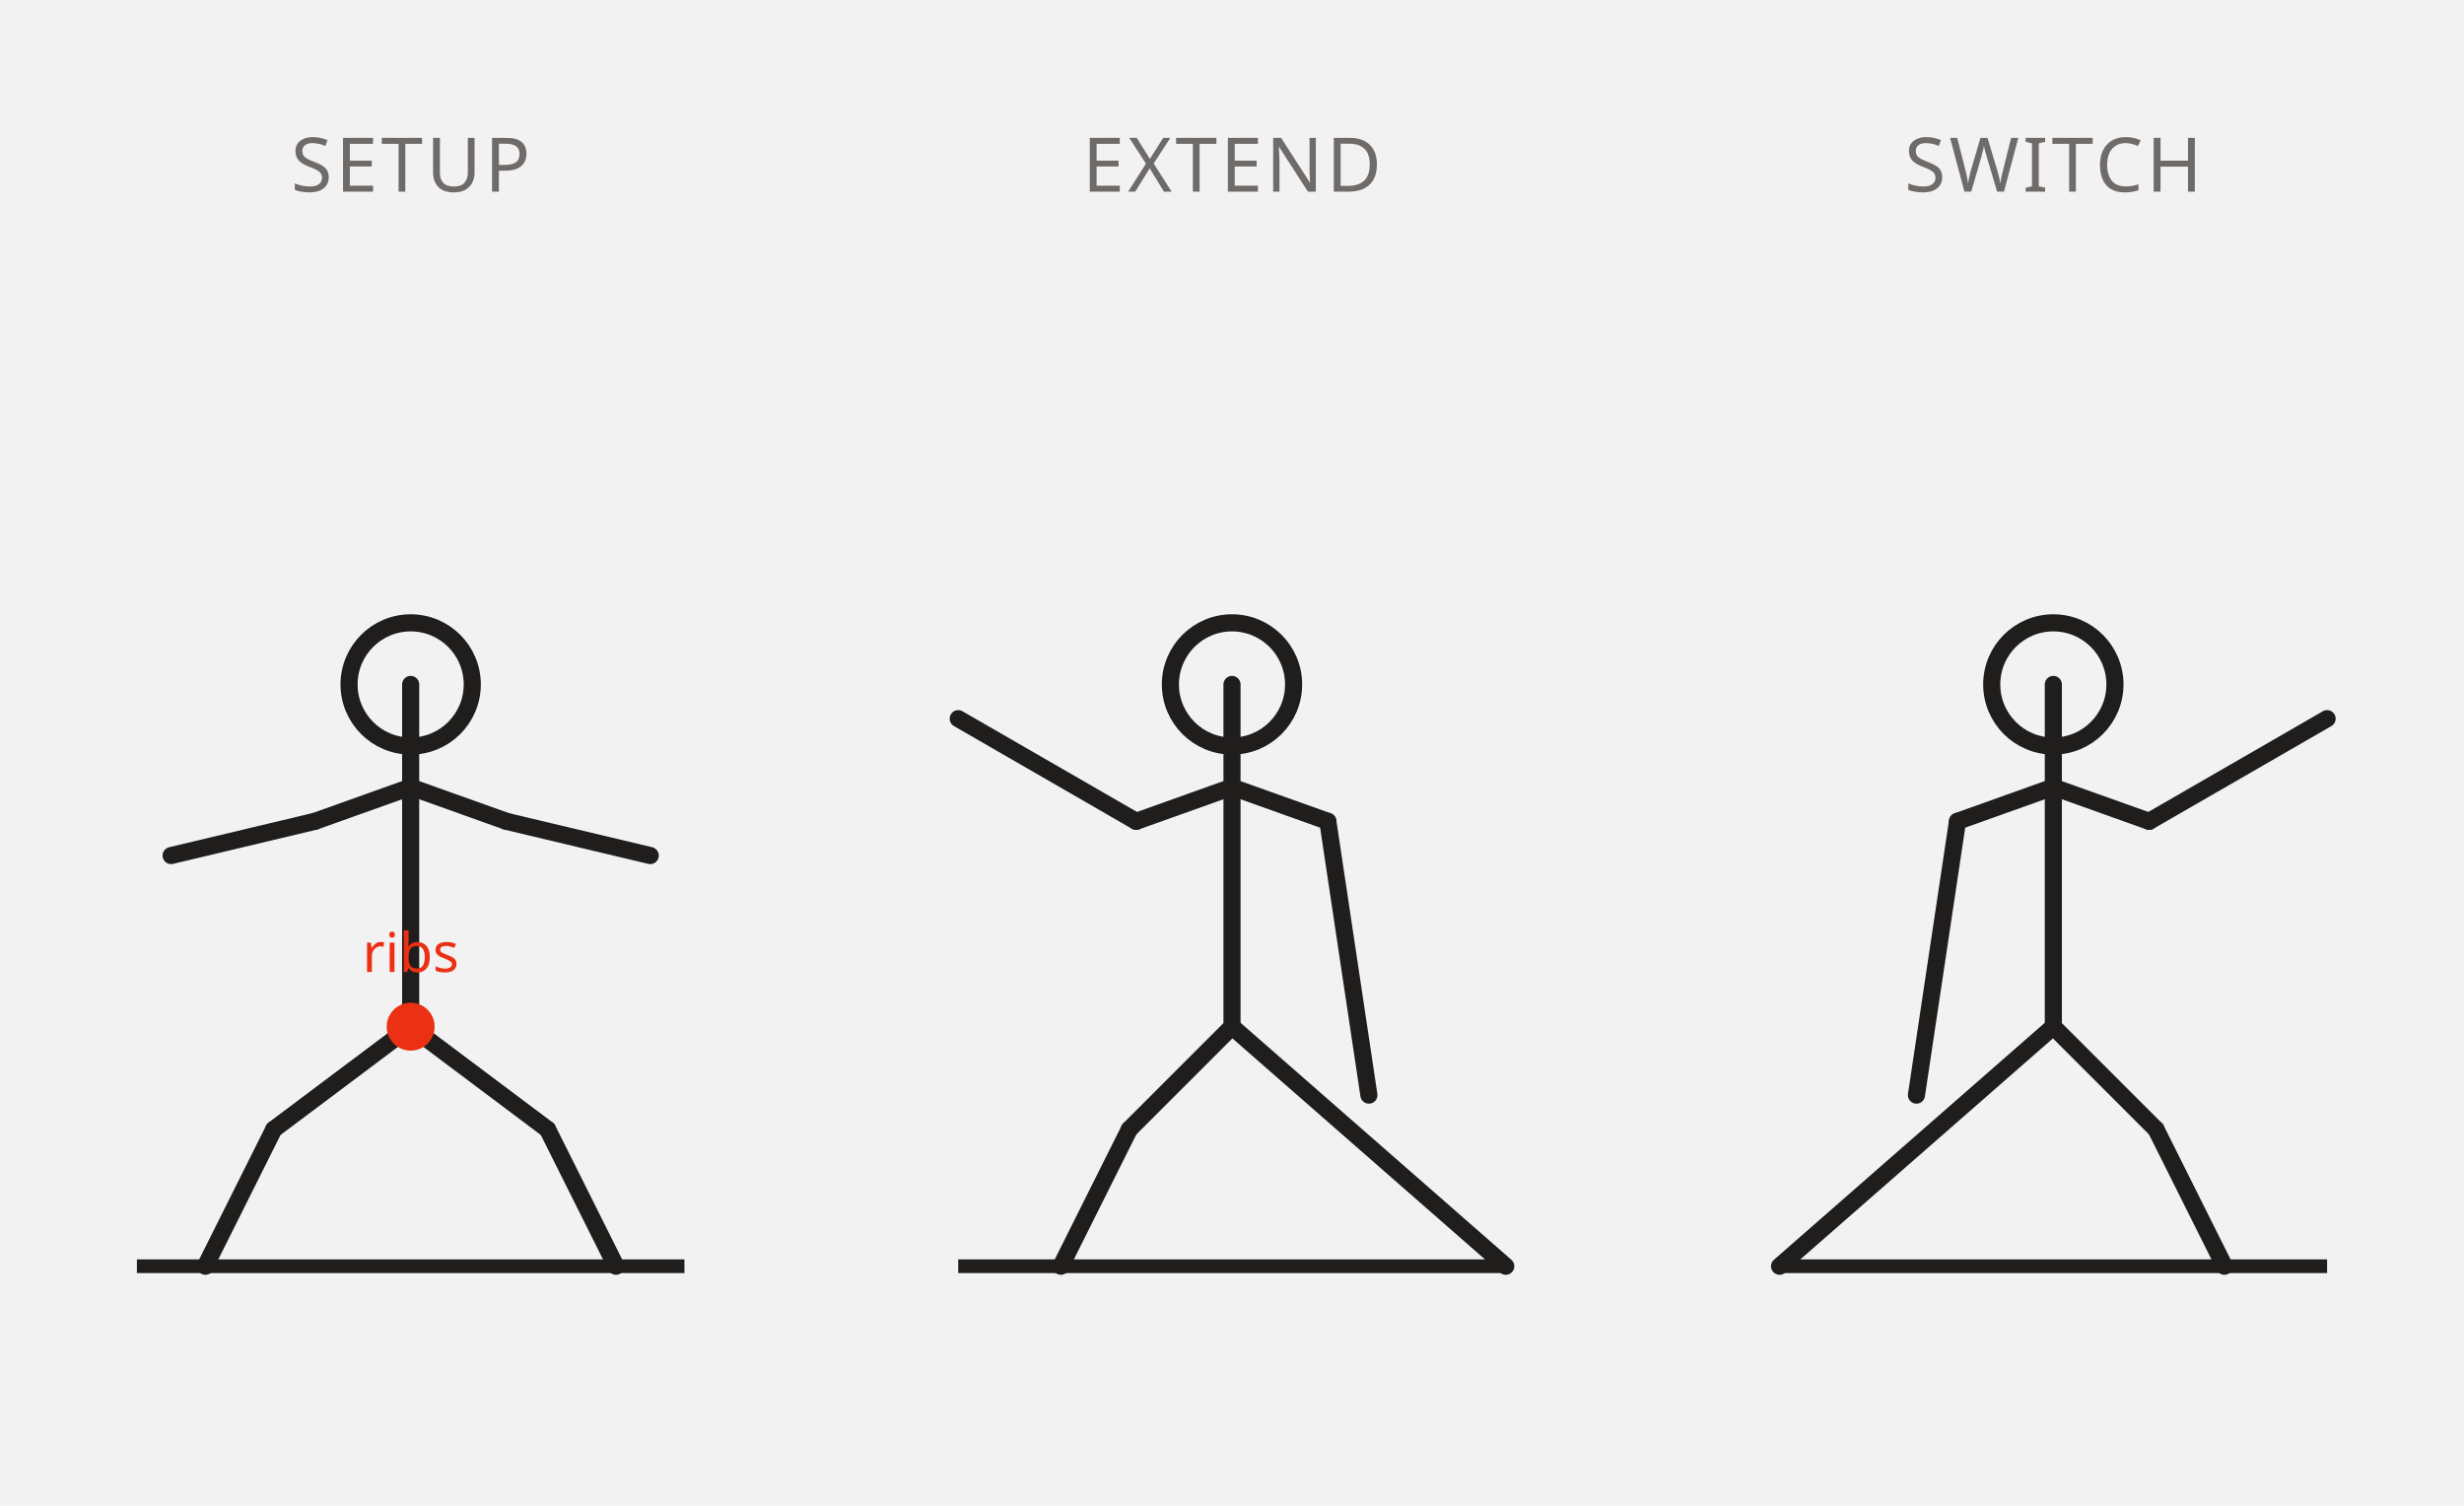
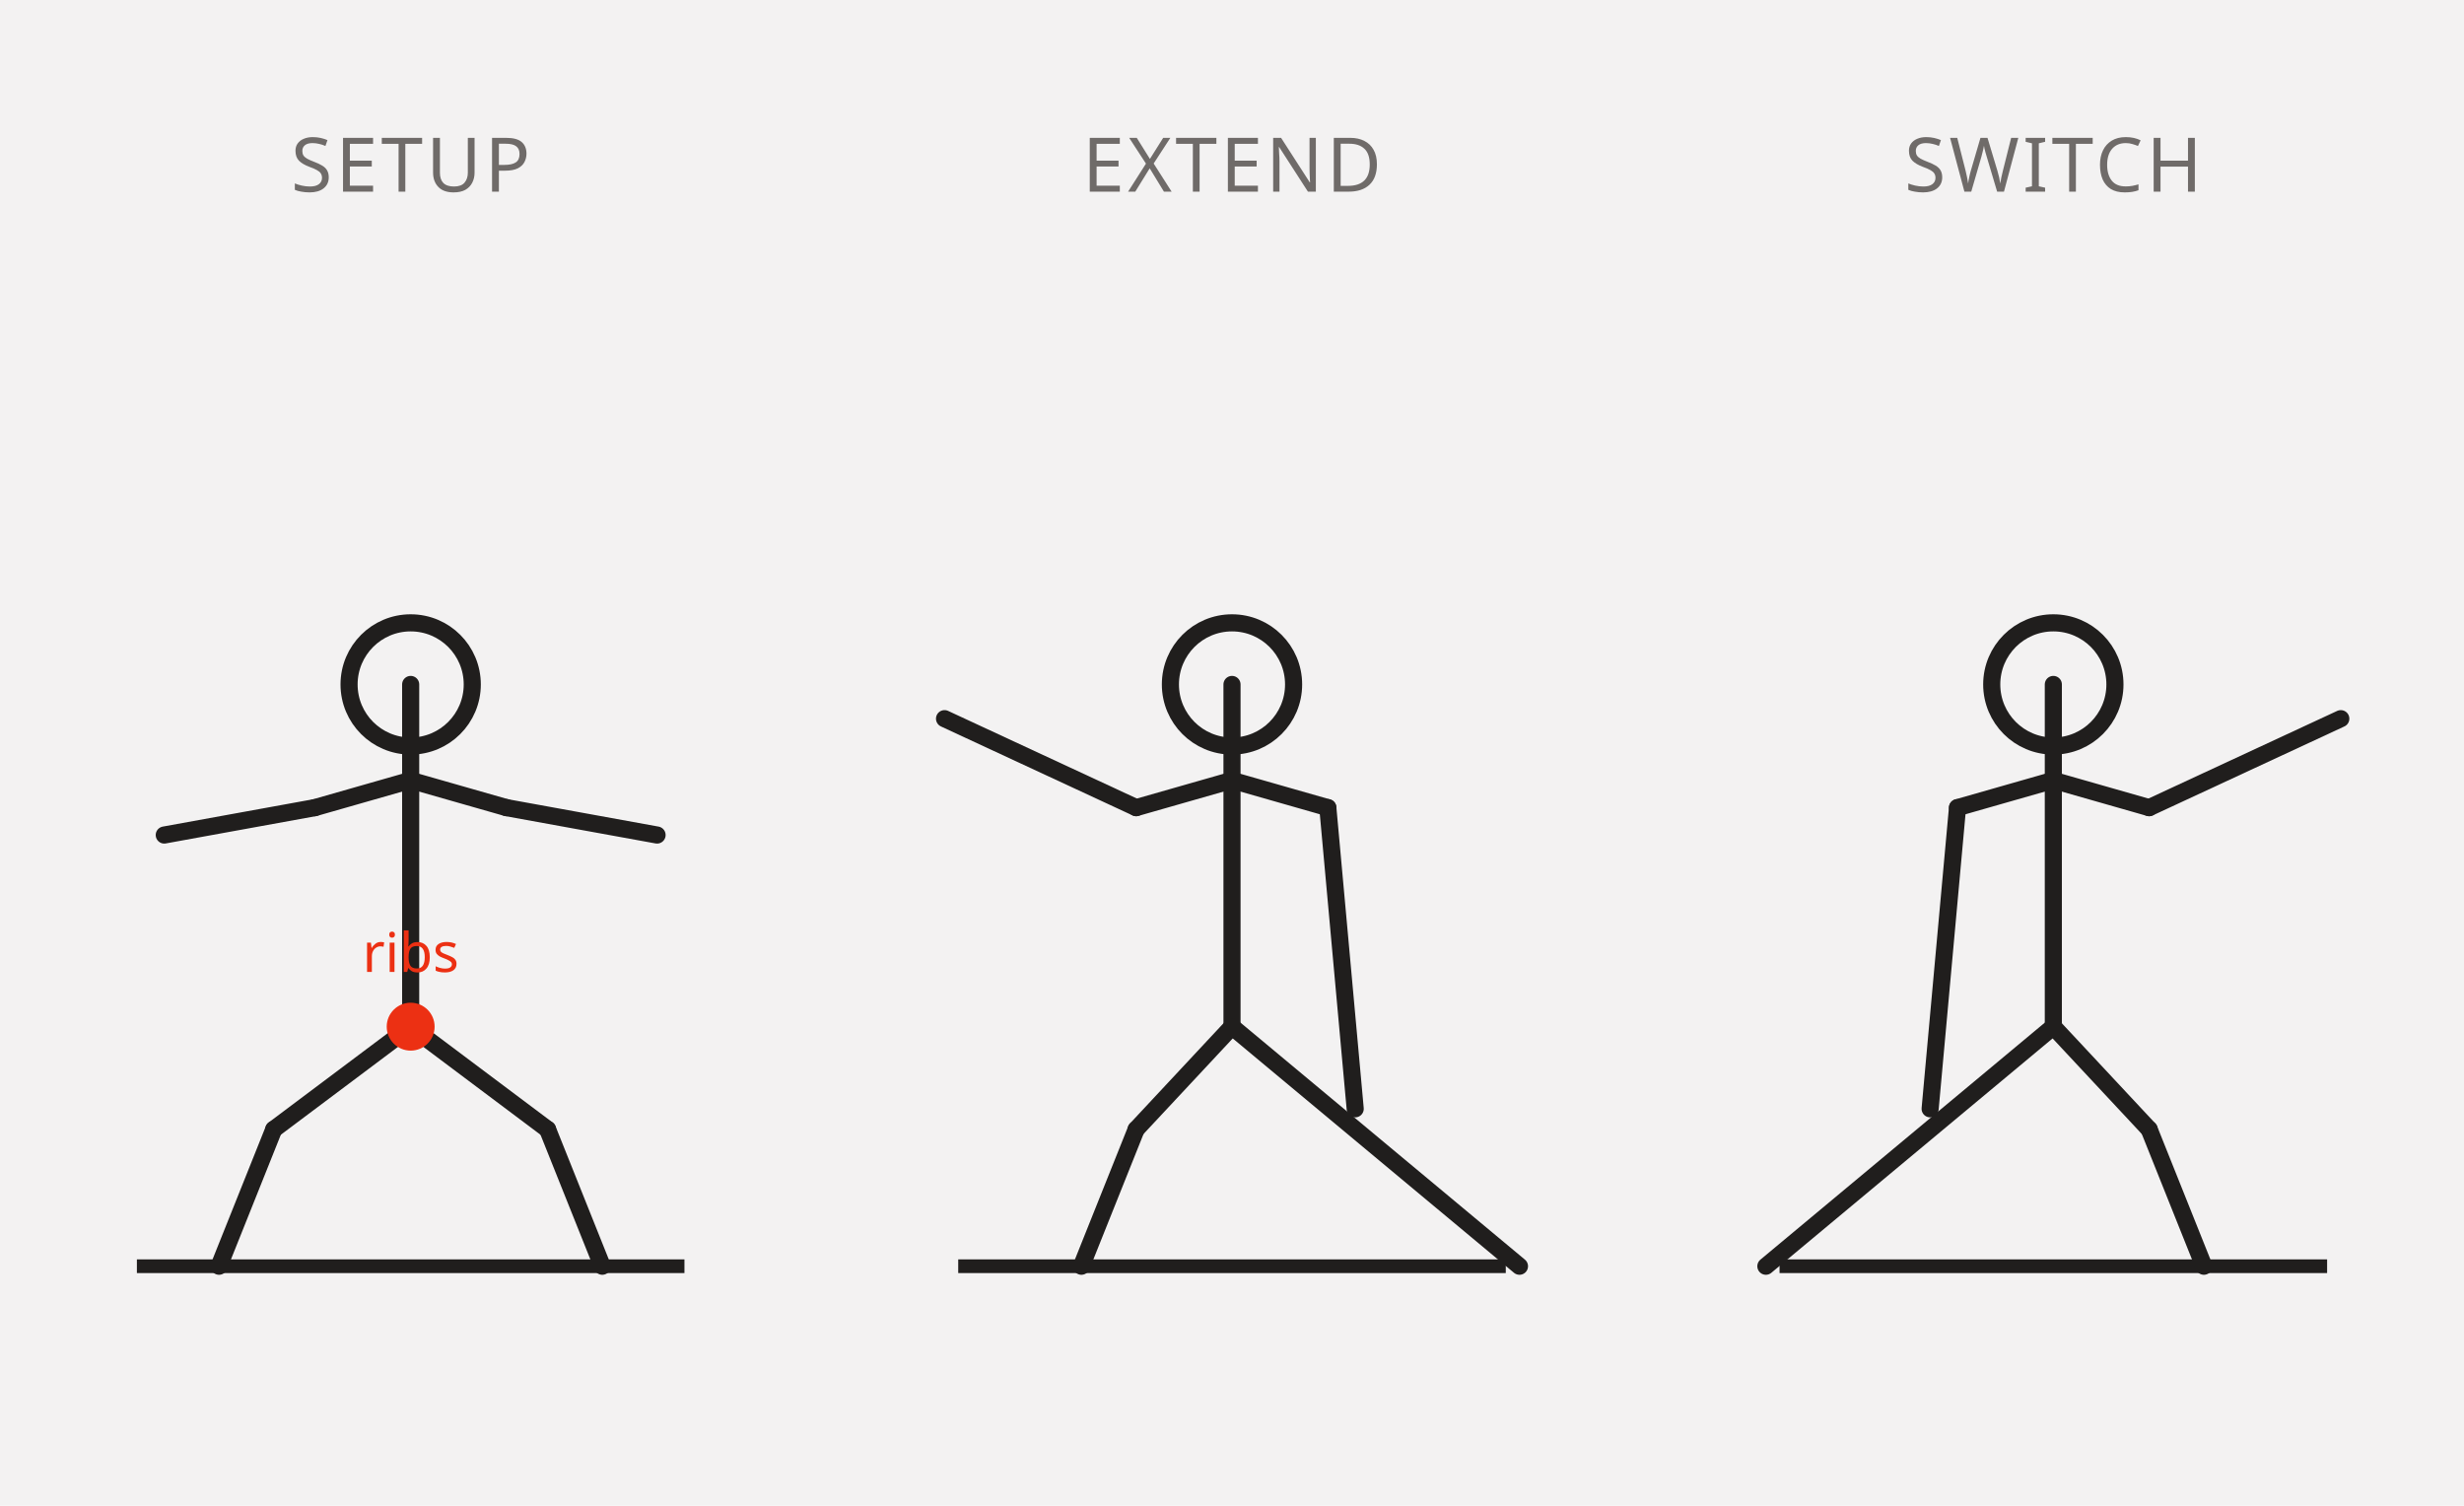
- <svg xmlns="http://www.w3.org/2000/svg" viewBox="0 0 360 220" fill="none" role="img" aria-label="dead-bug form phases">
+ <svg xmlns="http://www.w3.org/2000/svg" viewBox="0 0 360 220" fill="none" role="img" aria-label="Dead-bug: setup, extend, switch">
  <rect width="360" height="220" fill="#f3f2f2" />
  <text x="60" y="28" text-anchor="middle" fill="#6f6b69" font-family="Archivo, system-ui, sans-serif" font-size="11" letter-spacing="0.5">SETUP</text>
  <text x="180" y="28" text-anchor="middle" fill="#6f6b69" font-family="Archivo, system-ui, sans-serif" font-size="11" letter-spacing="0.5">EXTEND</text>
  <text x="300" y="28" text-anchor="middle" fill="#6f6b69" font-family="Archivo, system-ui, sans-serif" font-size="11" letter-spacing="0.5">SWITCH</text>
  <line x1="20" y1="185" x2="100" y2="185" stroke="#201e1d" stroke-width="2" />
  <line x1="140" y1="185" x2="220" y2="185" stroke="#201e1d" stroke-width="2" />
  <line x1="260" y1="185" x2="340" y2="185" stroke="#201e1d" stroke-width="2" />
  <g stroke="#201e1d" stroke-width="2.5" stroke-linecap="round" stroke-linejoin="round" fill="none">
    <circle cx="60" cy="100" r="9" />
-     <line x1="60" y1="100" x2="60" y2="115" />
-     <line x1="60" y1="115" x2="60" y2="150" />
-     <line x1="60" y1="115" x2="46" y2="120" />
-     <line x1="60" y1="115" x2="74" y2="120" />
-     <line x1="46" y1="120" x2="25" y2="125" />
-     <line x1="74" y1="120" x2="95" y2="125" />
+     <line x1="60" y1="100" x2="60" y2="114" />
+     <line x1="60" y1="114" x2="60" y2="150" />
+     <line x1="60" y1="114" x2="46" y2="118" />
+     <line x1="60" y1="114" x2="74" y2="118" />
+     <line x1="46" y1="118" x2="24" y2="122" />
+     <line x1="74" y1="118" x2="96" y2="122" />
    <line x1="60" y1="150" x2="40" y2="165" />
-     <line x1="40" y1="165" x2="30" y2="185" />
+     <line x1="40" y1="165" x2="32" y2="185" />
    <line x1="60" y1="150" x2="80" y2="165" />
-     <line x1="80" y1="165" x2="90" y2="185" />
+     <line x1="80" y1="165" x2="88" y2="185" />
  </g>
  <circle cx="60" cy="150" r="3.5" fill="#ec3013" />
  <text x="60" y="142" text-anchor="middle" fill="#ec3013" font-family="Archivo, system-ui, sans-serif" font-size="8">ribs</text>
  <g stroke="#201e1d" stroke-width="2.5" stroke-linecap="round" stroke-linejoin="round" fill="none">
    <circle cx="180" cy="100" r="9" />
-     <line x1="180" y1="100" x2="180" y2="115" />
-     <line x1="180" y1="115" x2="180" y2="150" />
-     <line x1="180" y1="115" x2="166" y2="120" />
-     <line x1="180" y1="115" x2="194" y2="120" />
-     <line x1="166" y1="120" x2="140" y2="105" />
-     <line x1="194" y1="120" x2="200" y2="160" />
-     <line x1="180" y1="150" x2="165" y2="165" />
-     <line x1="165" y1="165" x2="155" y2="185" />
-     <line x1="180" y1="150" x2="220" y2="185" />
+     <line x1="180" y1="100" x2="180" y2="114" />
+     <line x1="180" y1="114" x2="180" y2="150" />
+     <line x1="180" y1="114" x2="166" y2="118" />
+     <line x1="180" y1="114" x2="194" y2="118" />
+     <line x1="166" y1="118" x2="138" y2="105" />
+     <line x1="194" y1="118" x2="198" y2="162" />
+     <line x1="180" y1="150" x2="166" y2="165" />
+     <line x1="166" y1="165" x2="158" y2="185" />
+     <line x1="180" y1="150" x2="222" y2="185" />
  </g>
  <g stroke="#201e1d" stroke-width="2.5" stroke-linecap="round" stroke-linejoin="round" fill="none">
    <circle cx="300" cy="100" r="9" />
-     <line x1="300" y1="100" x2="300" y2="115" />
-     <line x1="300" y1="115" x2="300" y2="150" />
-     <line x1="300" y1="115" x2="286" y2="120" />
-     <line x1="300" y1="115" x2="314" y2="120" />
-     <line x1="286" y1="120" x2="280" y2="160" />
-     <line x1="314" y1="120" x2="340" y2="105" />
-     <line x1="300" y1="150" x2="260" y2="185" />
-     <line x1="300" y1="150" x2="315" y2="165" />
-     <line x1="315" y1="165" x2="325" y2="185" />
+     <line x1="300" y1="100" x2="300" y2="114" />
+     <line x1="300" y1="114" x2="300" y2="150" />
+     <line x1="300" y1="114" x2="286" y2="118" />
+     <line x1="300" y1="114" x2="314" y2="118" />
+     <line x1="286" y1="118" x2="282" y2="162" />
+     <line x1="314" y1="118" x2="342" y2="105" />
+     <line x1="300" y1="150" x2="258" y2="185" />
+     <line x1="300" y1="150" x2="314" y2="165" />
+     <line x1="314" y1="165" x2="322" y2="185" />
  </g>
</svg>
